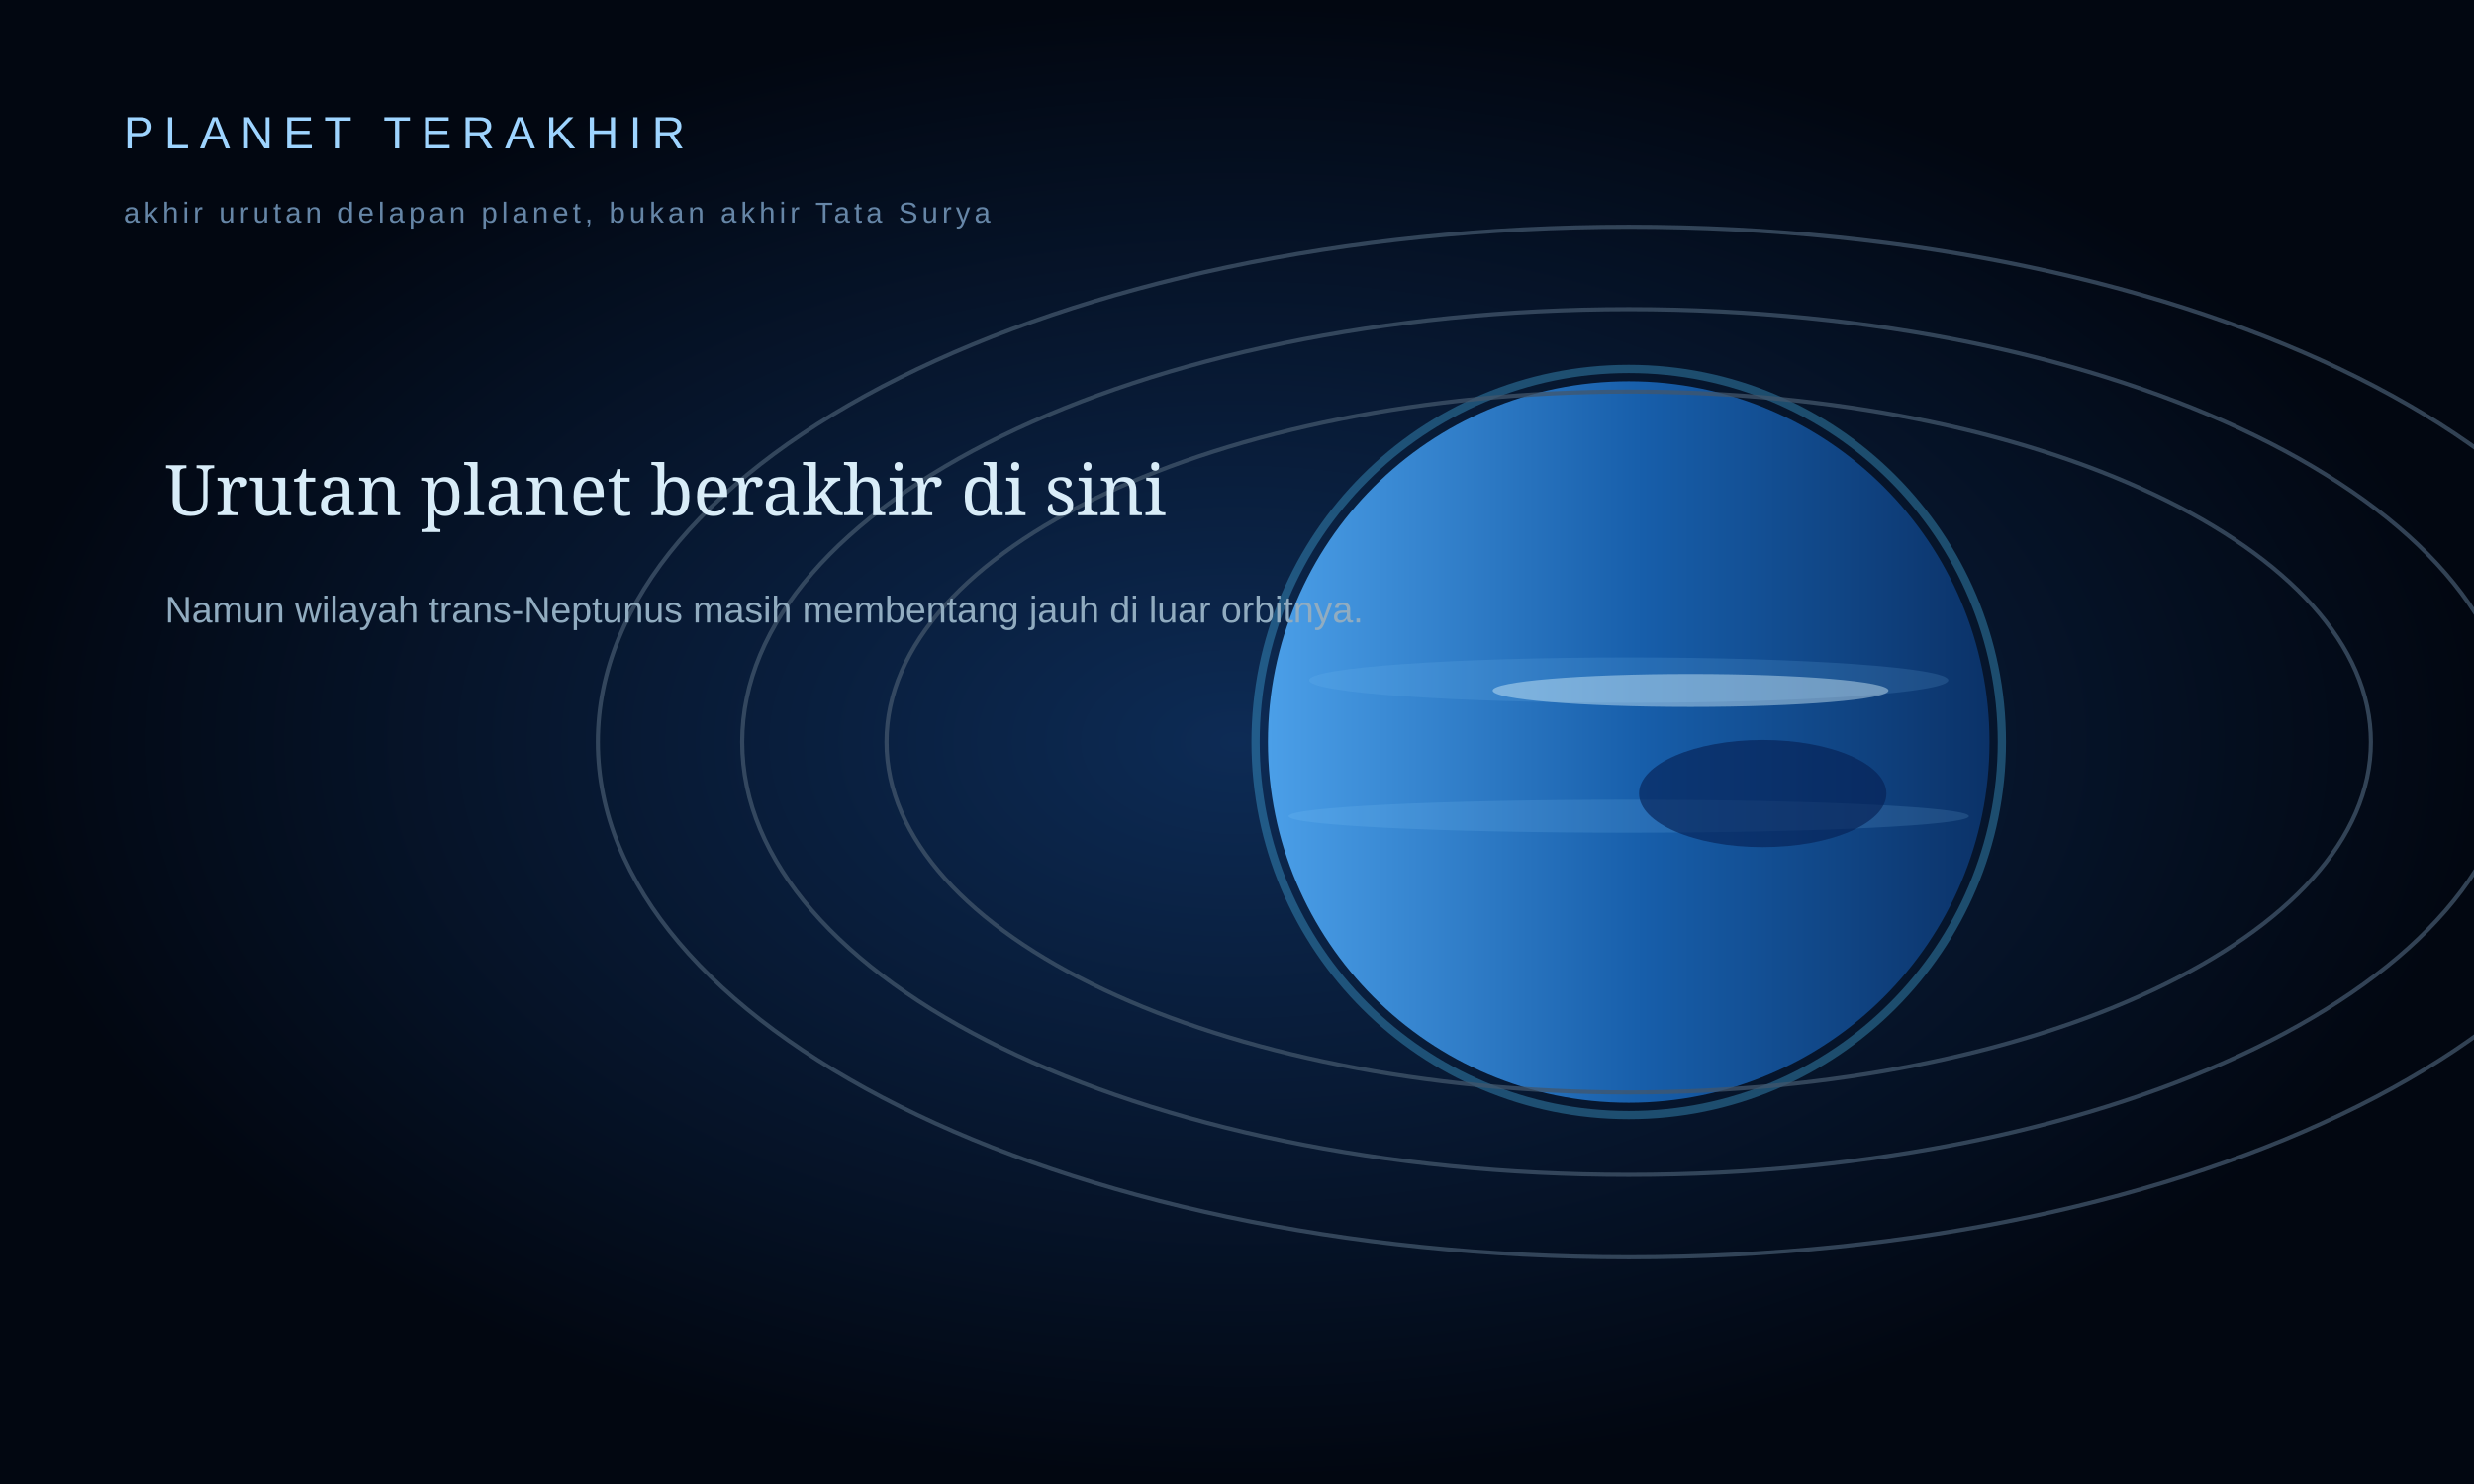
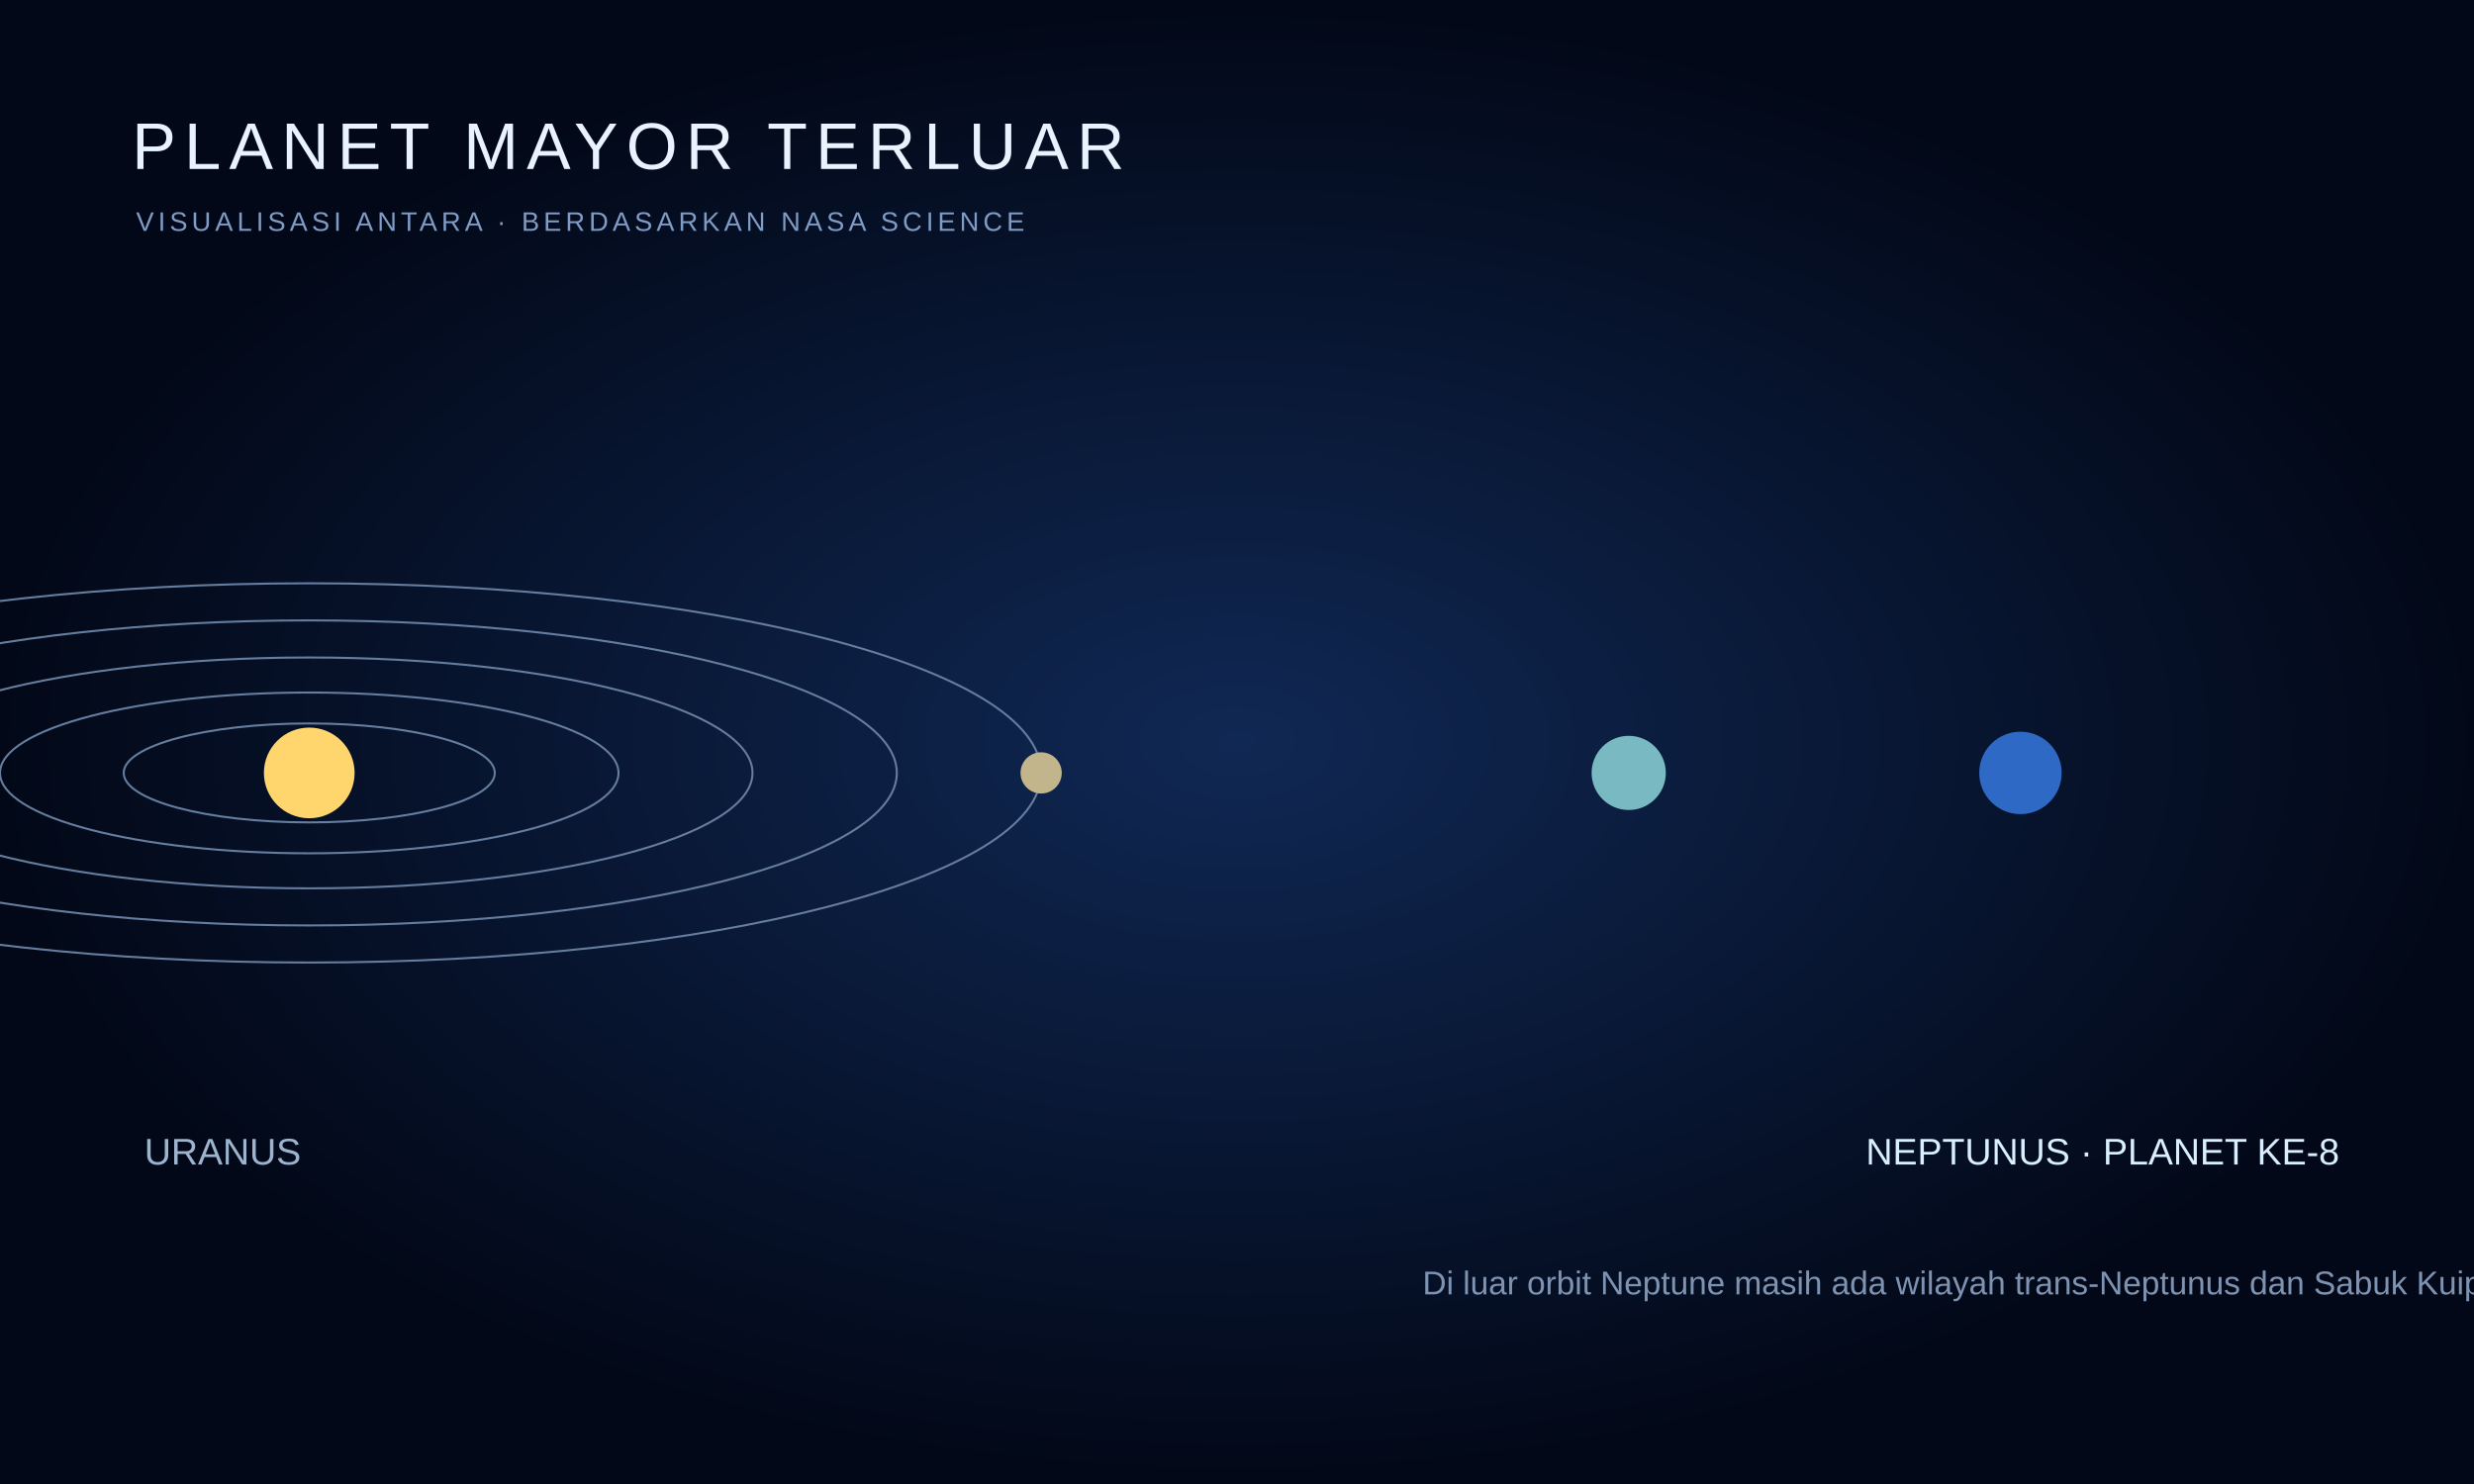
- <svg xmlns="http://www.w3.org/2000/svg" viewBox="0 0 1200 720" role="img" aria-label="Planet Terakhir">
+ <svg xmlns="http://www.w3.org/2000/svg" viewBox="0 0 1200 720">
  <defs>
    <radialGradient id="bg">
-       <stop offset="0" stop-color="#0d2b55" />
-       <stop offset="1" stop-color="#020711" />
+       <stop stop-color="#102854" />
+       <stop offset="1" stop-color="#020817" />
    </radialGradient>
-     <linearGradient id="blue">
-       <stop stop-color="#4b9fe8" />
-       <stop offset=".52" stop-color="#175eaa" />
-       <stop offset="1" stop-color="#0b3268" />
-     </linearGradient>
-     <filter id="glow">
-       <feGaussianBlur stdDeviation="10" />
+     <radialGradient id="n">
+       <stop stop-color="#5aa8e8" />
+       <stop offset=".52" stop-color="#2458ad" />
+       <stop offset="1" stop-color="#102b69" />
+     </radialGradient>
+     <filter id="g">
+       <feGaussianBlur stdDeviation="7" />
    </filter>
  </defs>
  <rect width="1200" height="720" fill="url(#bg)" />
-   <text x="60" y="72" fill="#9ed4ff" font-size="22" font-family="Arial" letter-spacing="5">PLANET TERAKHIR</text>
-   <text x="60" y="108" fill="#6686a7" font-size="14" font-family="Arial" letter-spacing="2">akhir urutan delapan planet, bukan akhir Tata Surya</text>
-   <circle cx="790" cy="360" r="175" fill="url(#blue)" />
-   <ellipse cx="790" cy="330" rx="155" ry="11" fill="#7bc1f0" opacity=".16" />
-   <ellipse cx="790" cy="396" rx="165" ry="8" fill="#8fd6ff" opacity=".14" />
-   <ellipse cx="855" cy="385" rx="60" ry="26" fill="#051f52" opacity=".62" />
-   <ellipse cx="820" cy="335" rx="96" ry="8" fill="#dff8ff" opacity=".42" />
-   <circle cx="790" cy="360" r="181" fill="none" stroke="#4fc5ff" stroke-opacity=".32" stroke-width="4" />
-   <g fill="none" stroke="#42566b" stroke-width="2" opacity=".75">
-     <ellipse cx="790" cy="360" rx="360" ry="170" />
-     <ellipse cx="790" cy="360" rx="430" ry="210" />
-     <ellipse cx="790" cy="360" rx="500" ry="250" />
+   <text x="64" y="82" fill="#e8f3ff" font-family="Arial" font-size="32" letter-spacing="4">PLANET MAYOR TERLUAR</text>
+   <text x="66" y="112" fill="#7f9cc6" font-family="Arial" font-size="13" letter-spacing="2">VISUALISASI ANTARA · BERDASARKAN NASA SCIENCE</text>
+   <g transform="translate(150 375)" fill="none" stroke="#657d9e">
+     <ellipse rx="90" ry="24" />
+     <ellipse rx="150" ry="39" />
+     <ellipse rx="215" ry="56" />
+     <ellipse rx="285" ry="74" />
+     <ellipse rx="355" ry="92" />
  </g>
-   <text x="80" y="250" fill="#d8ecf8" font-size="34" font-family="Georgia">Urutan planet berakhir di sini</text>
-   <text x="80" y="302" fill="#91acc0" font-size="18" font-family="Arial">Namun wilayah trans-Neptunus masih membentang jauh di luar orbitnya.</text>
+   <circle cx="150" cy="375" r="22" fill="#ffd66e" />
+   <circle cx="505" cy="375" r="10" fill="#c2b58b" />
+   <circle cx="790" cy="375" r="18" fill="#78b9c2" />
+   <circle cx="980" cy="375" r="20" fill="#2e69c5" />
+   <text x="70" y="565" fill="#9db4cf" font-family="Arial" font-size="18">URANUS</text>
+   <text x="905" y="565" fill="#d9efff" font-family="Arial" font-size="18">NEPTUNUS · PLANET KE-8</text>
+   <text x="690" y="628" fill="#7e93b1" font-family="Arial" font-size="16">Di luar orbit Neptune masih ada wilayah trans-Neptunus dan Sabuk Kuiper.</text>
</svg>
